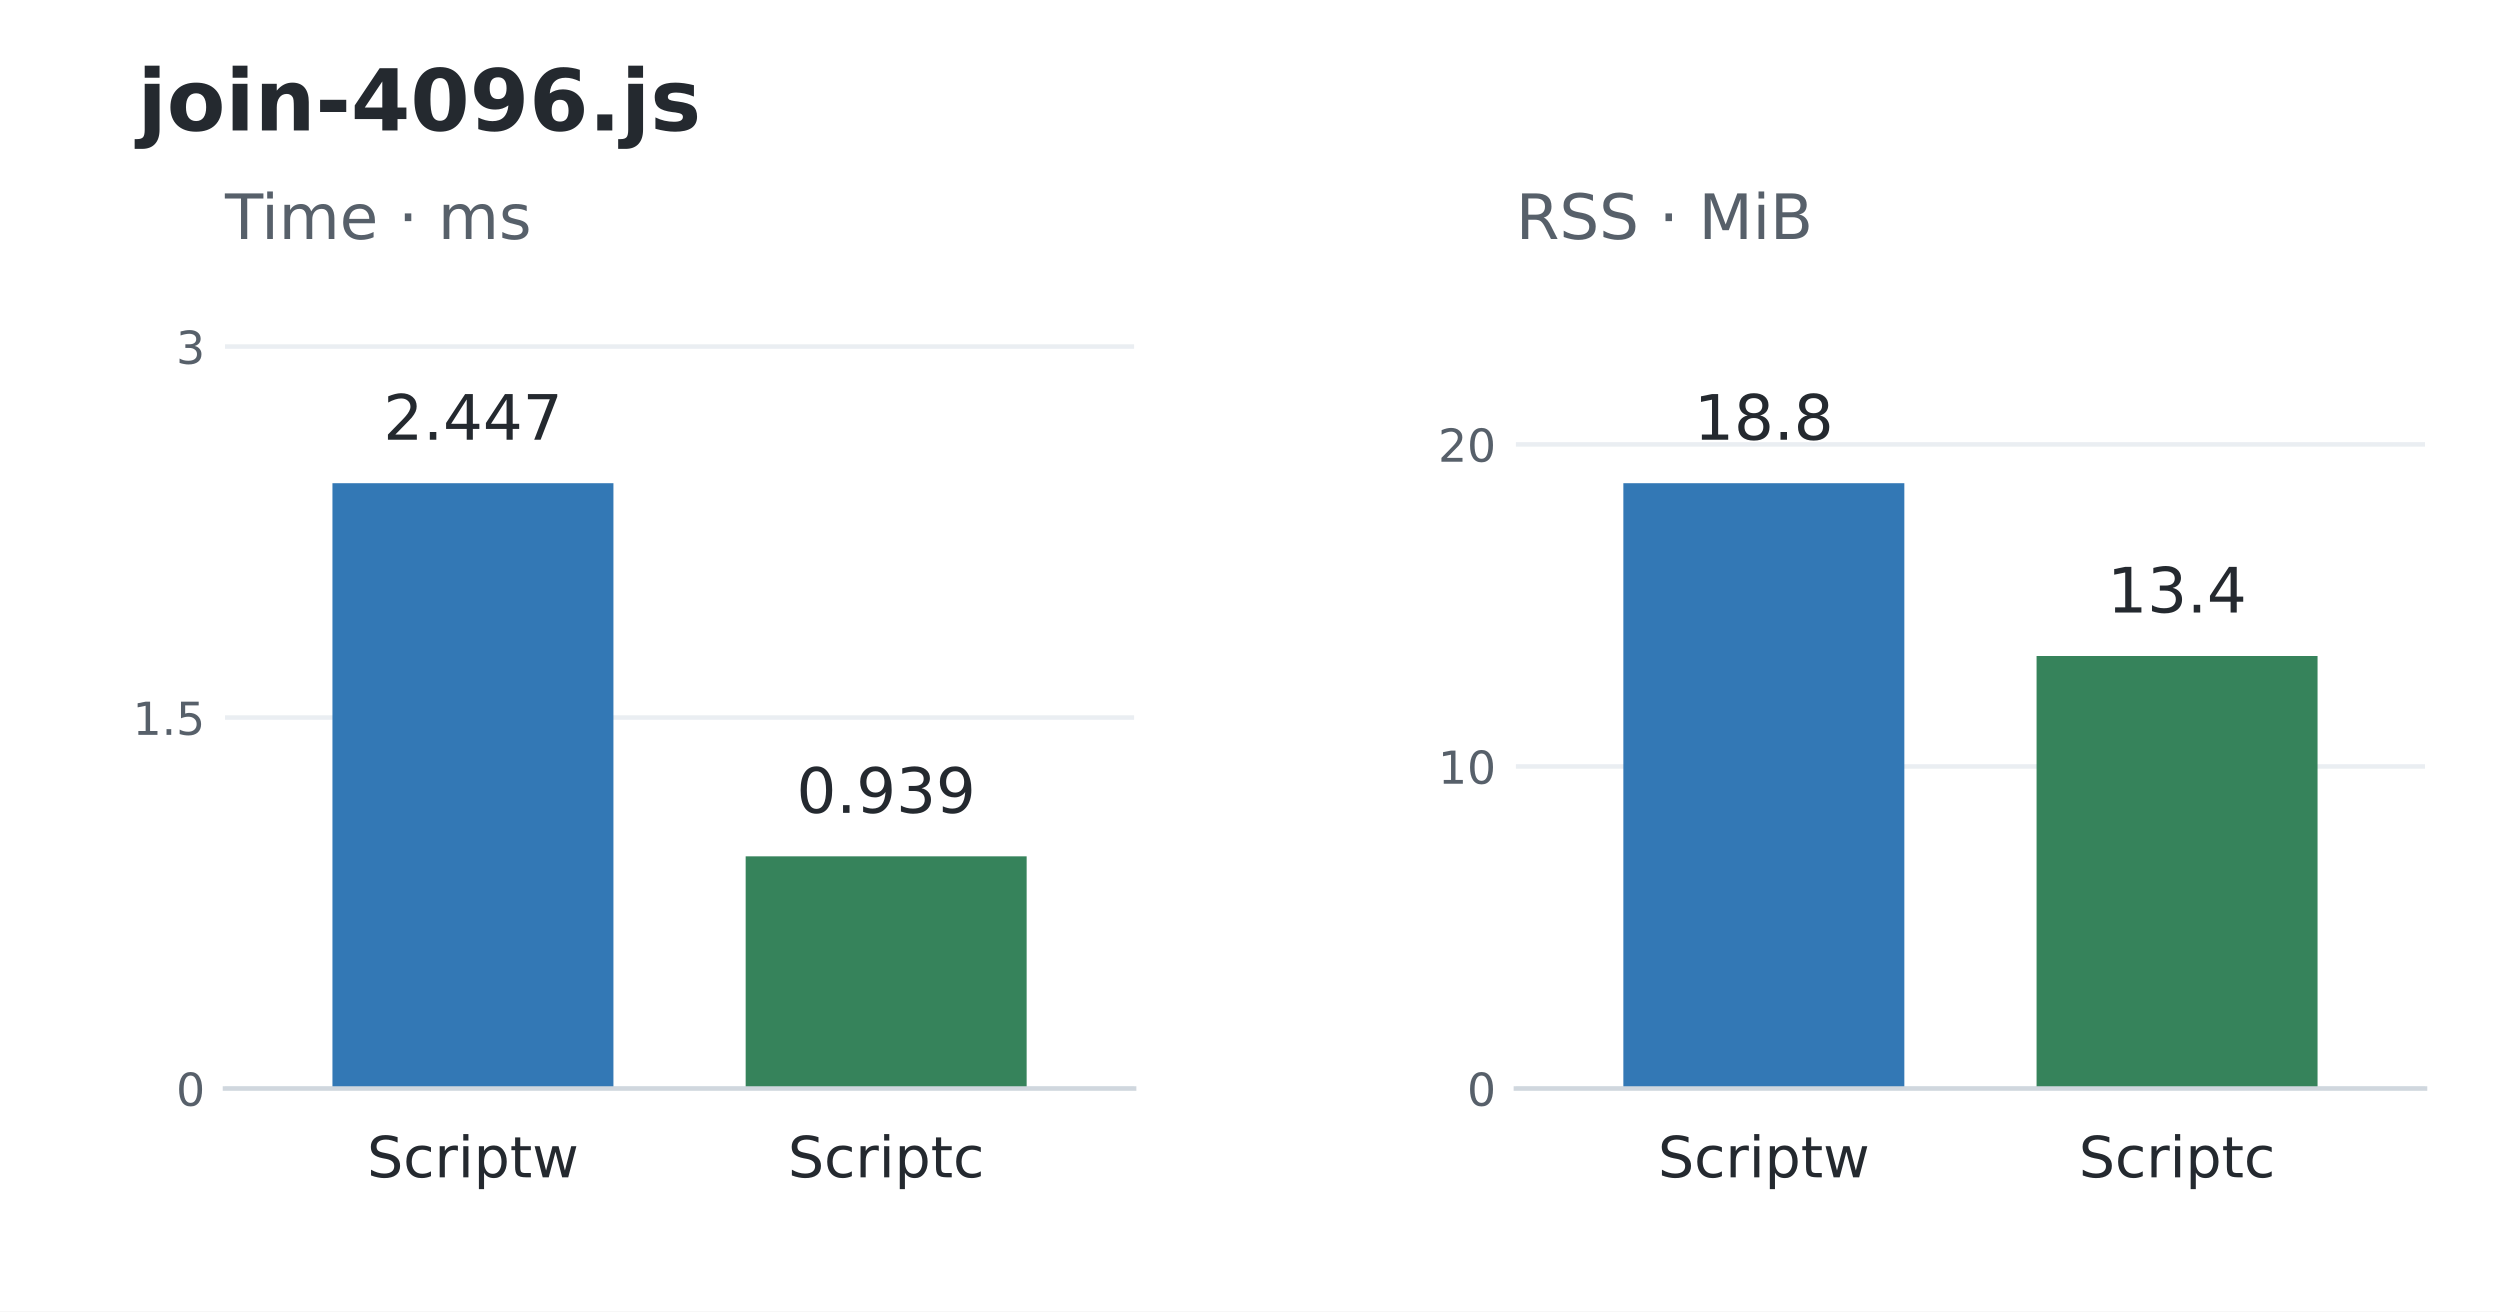
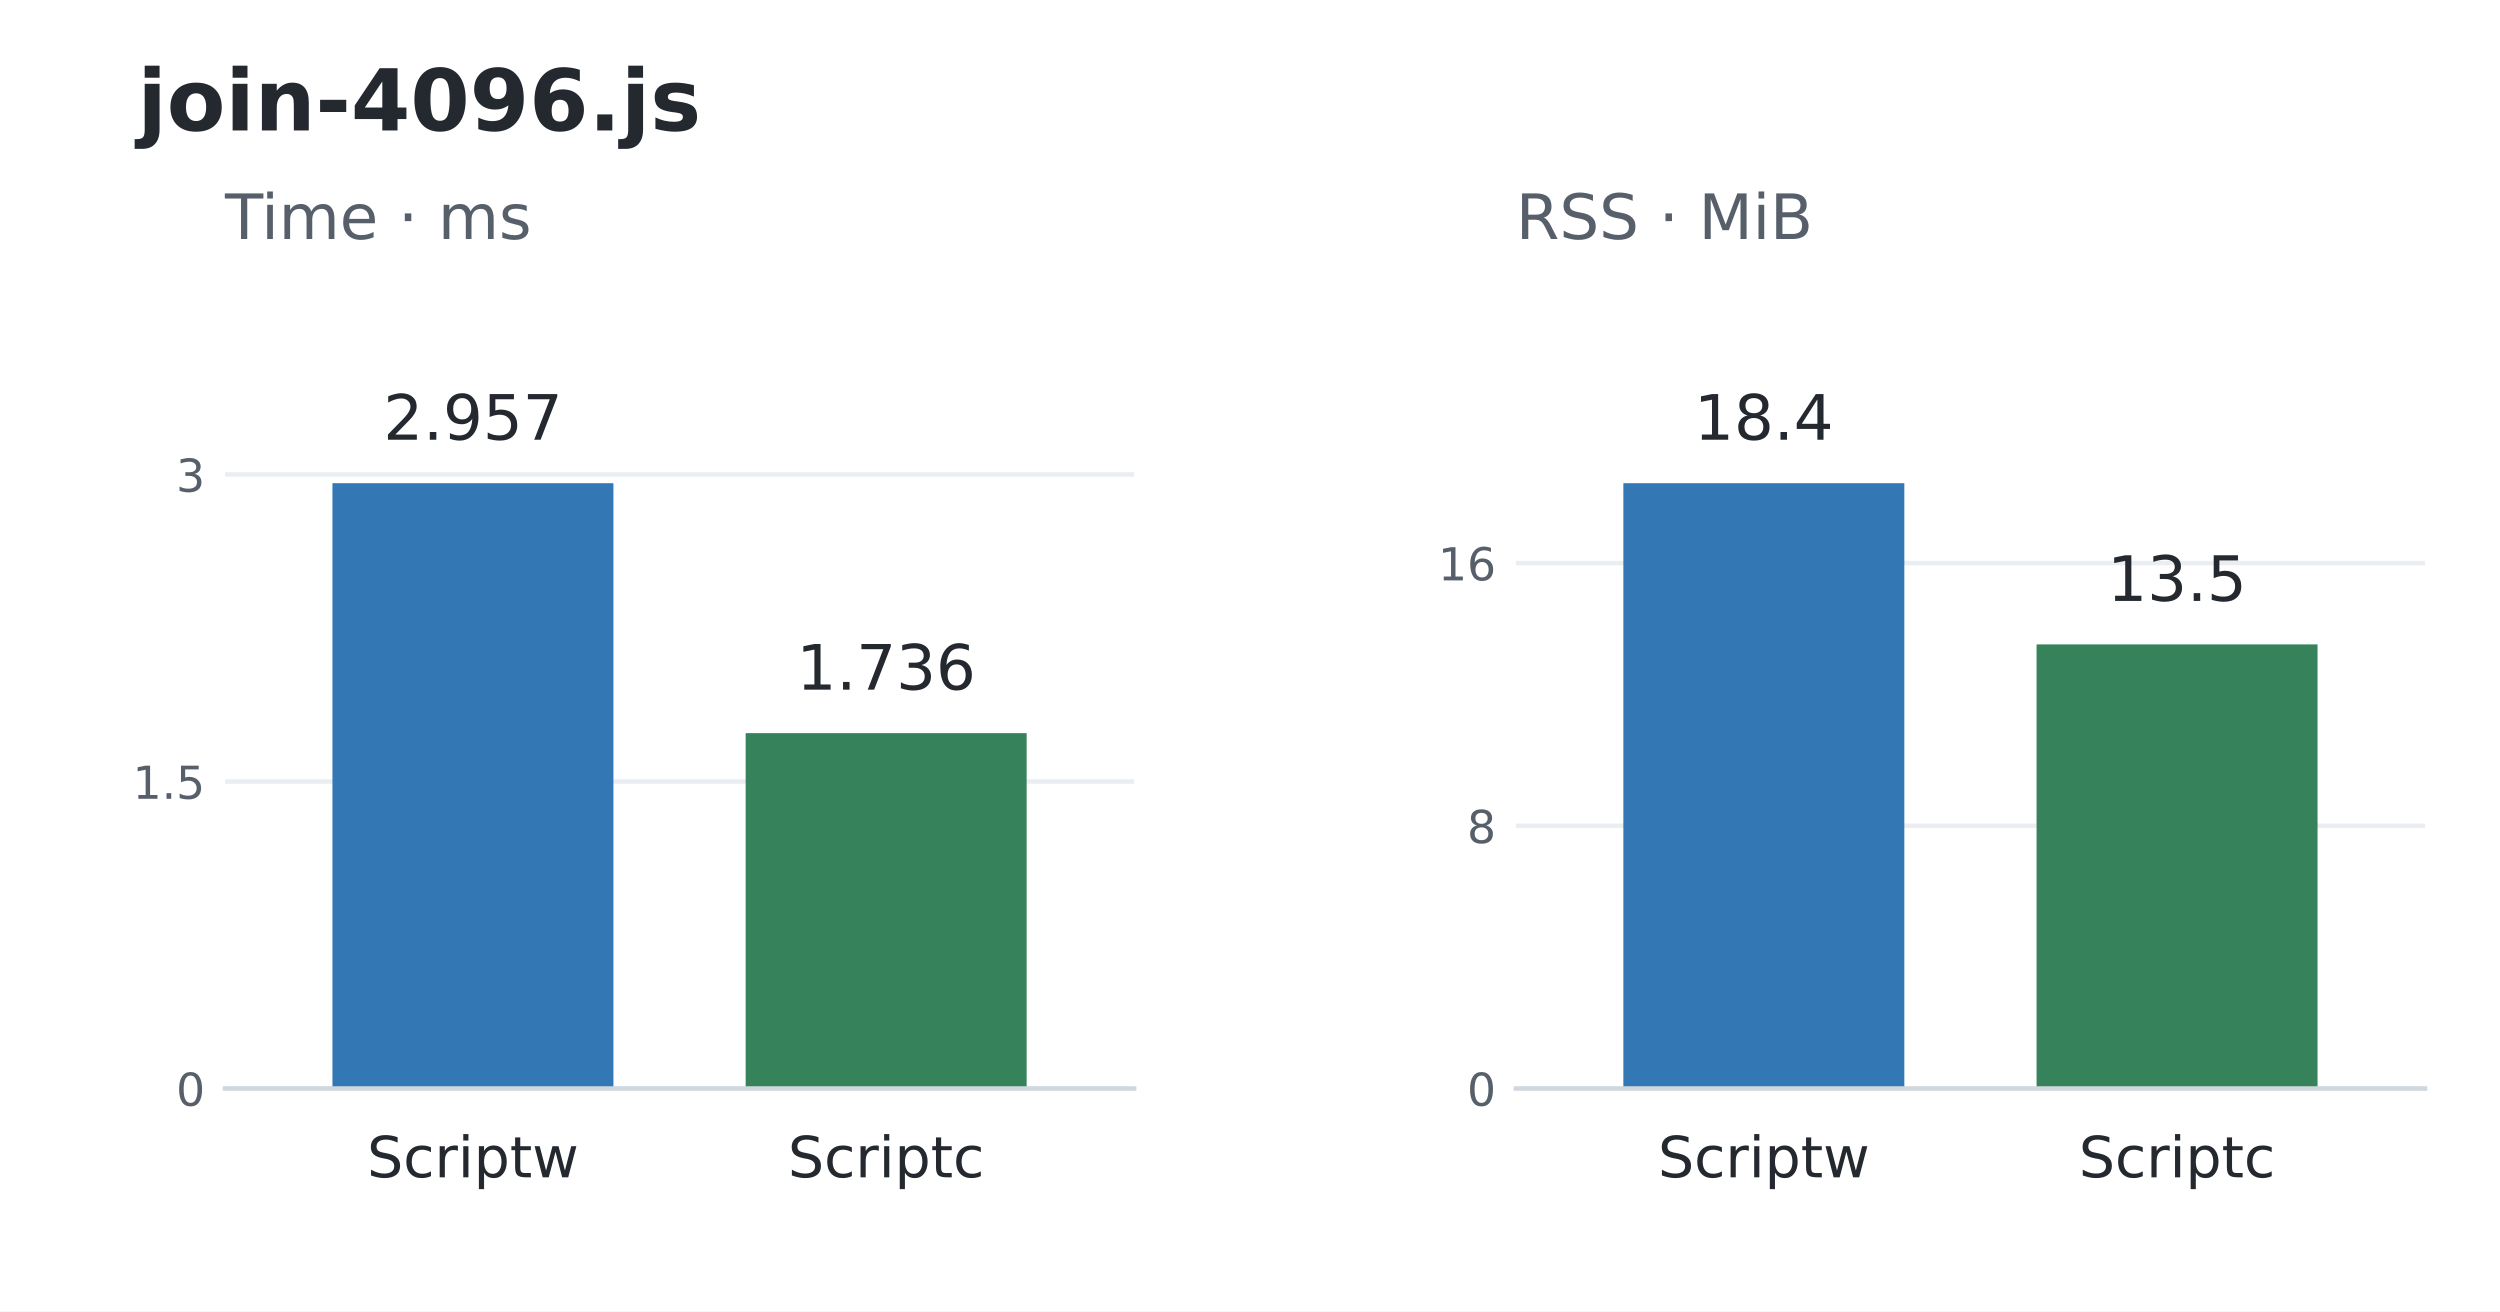
<svg xmlns="http://www.w3.org/2000/svg" width="439.2pt" height="230.4pt" viewBox="0 0 439.2 230.4" version="1.1">
  <defs>
    <style type="text/css">*{stroke-linejoin: round; stroke-linecap: butt}</style>
  </defs>
  <g id="figure_1">
    <g id="patch_1">
      <path d="M 0 230.4 L 439.2 230.4 L 439.2 0 L 0 0 z " style="fill: #ffffff" />
    </g>
    <g id="axes_1">
      <g id="patch_2">
        <path d="M 39.528 191.232 L 199.237 191.232 L 199.237 52.992 L 39.528 52.992 z " style="fill: #ffffff" />
      </g>
      <g id="matplotlib.axis_1">
        <g id="xtick_1">
          <g id="line2d_1" />
          <g id="text_1">
            <text style="font-size: 10px; font-family: 'DejaVu Sans'; text-anchor: middle; fill: #24292f" x="83.085" y="206.83" transform="rotate(-0 83.08503 206.8304)">Scriptw</text>
          </g>
        </g>
        <g id="xtick_2">
          <g id="line2d_2" />
          <g id="text_2">
            <text style="font-size: 10px; font-family: 'DejaVu Sans'; text-anchor: middle; fill: #24292f" x="155.68" y="206.83" transform="rotate(-0 155.6801 206.8304)">Scriptc</text>
          </g>
        </g>
      </g>
      <g id="matplotlib.axis_2">
        <g id="ytick_1">
          <g id="line2d_3">
            <path d="M 39.528 191.232 L 199.237 191.232 " clip-path="url(#p648741f3fb)" style="fill: none; stroke: #eaeef2; stroke-width: 0.8; stroke-linecap: square" />
          </g>
          <g id="line2d_4" />
          <g id="text_3">
            <text style="font-size: 8px; font-family: 'DejaVu Sans'; text-anchor: end; fill: #57606a" x="36.028" y="194.271" transform="rotate(-0 36.028 194.2711)">0</text>
          </g>
        </g>
        <g id="ytick_2">
          <g id="line2d_5">
-             <path d="M 39.528 126.057 L 199.237 126.057 " clip-path="url(#p648741f3fb)" style="fill: none; stroke: #eaeef2; stroke-width: 0.8; stroke-linecap: square" />
+             <path d="M 39.528 137.295 L 199.237 137.295 " clip-path="url(#p648741f3fb)" style="fill: none; stroke: #eaeef2; stroke-width: 0.8; stroke-linecap: square" />
          </g>
          <g id="line2d_6" />
          <g id="text_4">
-             <text style="font-size: 8px; font-family: 'DejaVu Sans'; text-anchor: end; fill: #57606a" x="36.028" y="129.096" transform="rotate(-0 36.028 129.096)">1.5</text>
+             <text style="font-size: 8px; font-family: 'DejaVu Sans'; text-anchor: end; fill: #57606a" x="36.028" y="140.334" transform="rotate(-0 36.028 140.3341)">1.5</text>
          </g>
        </g>
        <g id="ytick_3">
          <g id="line2d_7">
-             <path d="M 39.528 60.882 L 199.237 60.882 " clip-path="url(#p648741f3fb)" style="fill: none; stroke: #eaeef2; stroke-width: 0.8; stroke-linecap: square" />
+             <path d="M 39.528 83.358 L 199.237 83.358 " clip-path="url(#p648741f3fb)" style="fill: none; stroke: #eaeef2; stroke-width: 0.8; stroke-linecap: square" />
          </g>
          <g id="line2d_8" />
          <g id="text_5">
-             <text style="font-size: 8px; font-family: 'DejaVu Sans'; text-anchor: end; fill: #57606a" x="36.028" y="63.921" transform="rotate(-0 36.028 63.92096)">3</text>
+             <text style="font-size: 8px; font-family: 'DejaVu Sans'; text-anchor: end; fill: #57606a" x="36.028" y="86.397" transform="rotate(-0 36.028 86.39709)">3</text>
          </g>
        </g>
      </g>
      <g id="patch_3">
        <path d="M 58.403 191.232 L 107.767 191.232 L 107.767 84.894 L 58.403 84.894 z " clip-path="url(#p648741f3fb)" style="fill: #3378b5" />
      </g>
      <g id="patch_4">
-         <path d="M 130.998 191.232 L 180.362 191.232 L 180.362 150.446 L 130.998 150.446 z " clip-path="url(#p648741f3fb)" style="fill: #36835b" />
+         <path d="M 130.998 191.232 L 180.362 191.232 L 180.362 128.801 L 130.998 128.801 z " clip-path="url(#p648741f3fb)" style="fill: #36835b" />
      </g>
      <g id="patch_5">
        <path d="M 39.528 191.232 L 199.237 191.232 " style="fill: none; stroke: #d0d7de; stroke-width: 0.8; stroke-linejoin: miter; stroke-linecap: square" />
      </g>
      <g id="text_6">
-         <text style="font-size: 11px; font-family: 'DejaVu Sans'; text-anchor: middle; fill: #24292f" x="83.085" y="77.251" transform="rotate(-0 83.08503 77.25096)">2.447</text>
+         <text style="font-size: 11px; font-family: 'DejaVu Sans'; text-anchor: middle; fill: #24292f" x="83.085" y="77.251" transform="rotate(-0 83.08503 77.25096)">2.957</text>
      </g>
      <g id="text_7">
-         <text style="font-size: 11px; font-family: 'DejaVu Sans'; text-anchor: middle; fill: #24292f" x="155.68" y="142.804" transform="rotate(-0 155.6801 142.8039)">0.939</text>
+         <text style="font-size: 11px; font-family: 'DejaVu Sans'; text-anchor: middle; fill: #24292f" x="155.68" y="121.158" transform="rotate(-0 155.6801 121.158)">1.736</text>
      </g>
      <g id="text_8">
        <text style="font-size: 11px; font-family: 'DejaVu Sans'; text-anchor: start; fill: #57606a" x="39.528" y="41.992" transform="rotate(-0 39.528 41.992)">Time · ms</text>
      </g>
    </g>
    <g id="axes_2">
      <g id="patch_6">
        <path d="M 266.315 191.232 L 426.024 191.232 L 426.024 52.992 L 266.315 52.992 z " style="fill: #ffffff" />
      </g>
      <g id="matplotlib.axis_3">
        <g id="xtick_3">
          <g id="line2d_9" />
          <g id="text_9">
            <text style="font-size: 10px; font-family: 'DejaVu Sans'; text-anchor: middle; fill: #24292f" x="309.872" y="206.83" transform="rotate(-0 309.8719 206.8304)">Scriptw</text>
          </g>
        </g>
        <g id="xtick_4">
          <g id="line2d_10" />
          <g id="text_10">
            <text style="font-size: 10px; font-family: 'DejaVu Sans'; text-anchor: middle; fill: #24292f" x="382.467" y="206.83" transform="rotate(-0 382.467 206.8304)">Scriptc</text>
          </g>
        </g>
      </g>
      <g id="matplotlib.axis_4">
        <g id="ytick_4">
          <g id="line2d_11">
            <path d="M 266.315 191.232 L 426.024 191.232 " clip-path="url(#pf3a1462166)" style="fill: none; stroke: #eaeef2; stroke-width: 0.8; stroke-linecap: square" />
          </g>
          <g id="line2d_12" />
          <g id="text_11">
            <text style="font-size: 8px; font-family: 'DejaVu Sans'; text-anchor: end; fill: #57606a" x="262.815" y="194.271" transform="rotate(-0 262.8149 194.2711)">0</text>
          </g>
        </g>
        <g id="ytick_5">
          <g id="line2d_13">
-             <path d="M 266.315 134.654 L 426.024 134.654 " clip-path="url(#pf3a1462166)" style="fill: none; stroke: #eaeef2; stroke-width: 0.8; stroke-linecap: square" />
+             <path d="M 266.315 145.077 L 426.024 145.077 " clip-path="url(#pf3a1462166)" style="fill: none; stroke: #eaeef2; stroke-width: 0.8; stroke-linecap: square" />
          </g>
          <g id="line2d_14" />
          <g id="text_12">
-             <text style="font-size: 8px; font-family: 'DejaVu Sans'; text-anchor: end; fill: #57606a" x="262.815" y="137.693" transform="rotate(-0 262.8149 137.6928)">10</text>
+             <text style="font-size: 8px; font-family: 'DejaVu Sans'; text-anchor: end; fill: #57606a" x="262.815" y="148.116" transform="rotate(-0 262.8149 148.1163)">8</text>
          </g>
        </g>
        <g id="ytick_6">
          <g id="line2d_15">
-             <path d="M 266.315 78.075 L 426.024 78.075 " clip-path="url(#pf3a1462166)" style="fill: none; stroke: #eaeef2; stroke-width: 0.8; stroke-linecap: square" />
+             <path d="M 266.315 98.923 L 426.024 98.923 " clip-path="url(#pf3a1462166)" style="fill: none; stroke: #eaeef2; stroke-width: 0.8; stroke-linecap: square" />
          </g>
          <g id="line2d_16" />
          <g id="text_13">
-             <text style="font-size: 8px; font-family: 'DejaVu Sans'; text-anchor: end; fill: #57606a" x="262.815" y="81.114" transform="rotate(-0 262.8149 81.11447)">20</text>
+             <text style="font-size: 8px; font-family: 'DejaVu Sans'; text-anchor: end; fill: #57606a" x="262.815" y="101.962" transform="rotate(-0 262.8149 101.9616)">16</text>
          </g>
        </g>
      </g>
      <g id="patch_7">
        <path d="M 285.19 191.232 L 334.554 191.232 L 334.554 84.894 L 285.19 84.894 z " clip-path="url(#pf3a1462166)" style="fill: #3378b5" />
      </g>
      <g id="patch_8">
-         <path d="M 357.785 191.232 L 407.149 191.232 L 407.149 115.249 L 357.785 115.249 z " clip-path="url(#pf3a1462166)" style="fill: #36835b" />
+         <path d="M 357.785 191.232 L 407.149 191.232 L 407.149 113.211 L 357.785 113.211 z " clip-path="url(#pf3a1462166)" style="fill: #36835b" />
      </g>
      <g id="patch_9">
        <path d="M 266.315 191.232 L 426.024 191.232 " style="fill: none; stroke: #d0d7de; stroke-width: 0.8; stroke-linejoin: miter; stroke-linecap: square" />
      </g>
      <g id="text_14">
-         <text style="font-size: 11px; font-family: 'DejaVu Sans'; text-anchor: middle; fill: #24292f" x="309.872" y="77.251" transform="rotate(-0 309.8719 77.25096)">18.8</text>
+         <text style="font-size: 11px; font-family: 'DejaVu Sans'; text-anchor: middle; fill: #24292f" x="309.872" y="77.251" transform="rotate(-0 309.8719 77.25096)">18.4</text>
      </g>
      <g id="text_15">
-         <text style="font-size: 11px; font-family: 'DejaVu Sans'; text-anchor: middle; fill: #24292f" x="382.467" y="107.607" transform="rotate(-0 382.467 107.6065)">13.4</text>
+         <text style="font-size: 11px; font-family: 'DejaVu Sans'; text-anchor: middle; fill: #24292f" x="382.467" y="105.568" transform="rotate(-0 382.467 105.5681)">13.5</text>
      </g>
      <g id="text_16">
        <text style="font-size: 11px; font-family: 'DejaVu Sans'; text-anchor: start; fill: #57606a" x="266.315" y="41.992" transform="rotate(-0 266.3149 41.992)">RSS · MiB</text>
      </g>
    </g>
    <g id="text_17">
      <text style="font-weight: 700; font-size: 15px; font-family: 'DejaVu Sans'; text-anchor: start; fill: #24292f" x="24.156" y="22.918" transform="rotate(-0 24.156 22.91766)">join-4096.js</text>
    </g>
  </g>
  <defs>
    <clipPath id="p648741f3fb">
      <rect x="39.528" y="52.992" width="159.709" height="138.24" />
    </clipPath>
    <clipPath id="pf3a1462166">
      <rect x="266.315" y="52.992" width="159.709" height="138.24" />
    </clipPath>
  </defs>
</svg>
